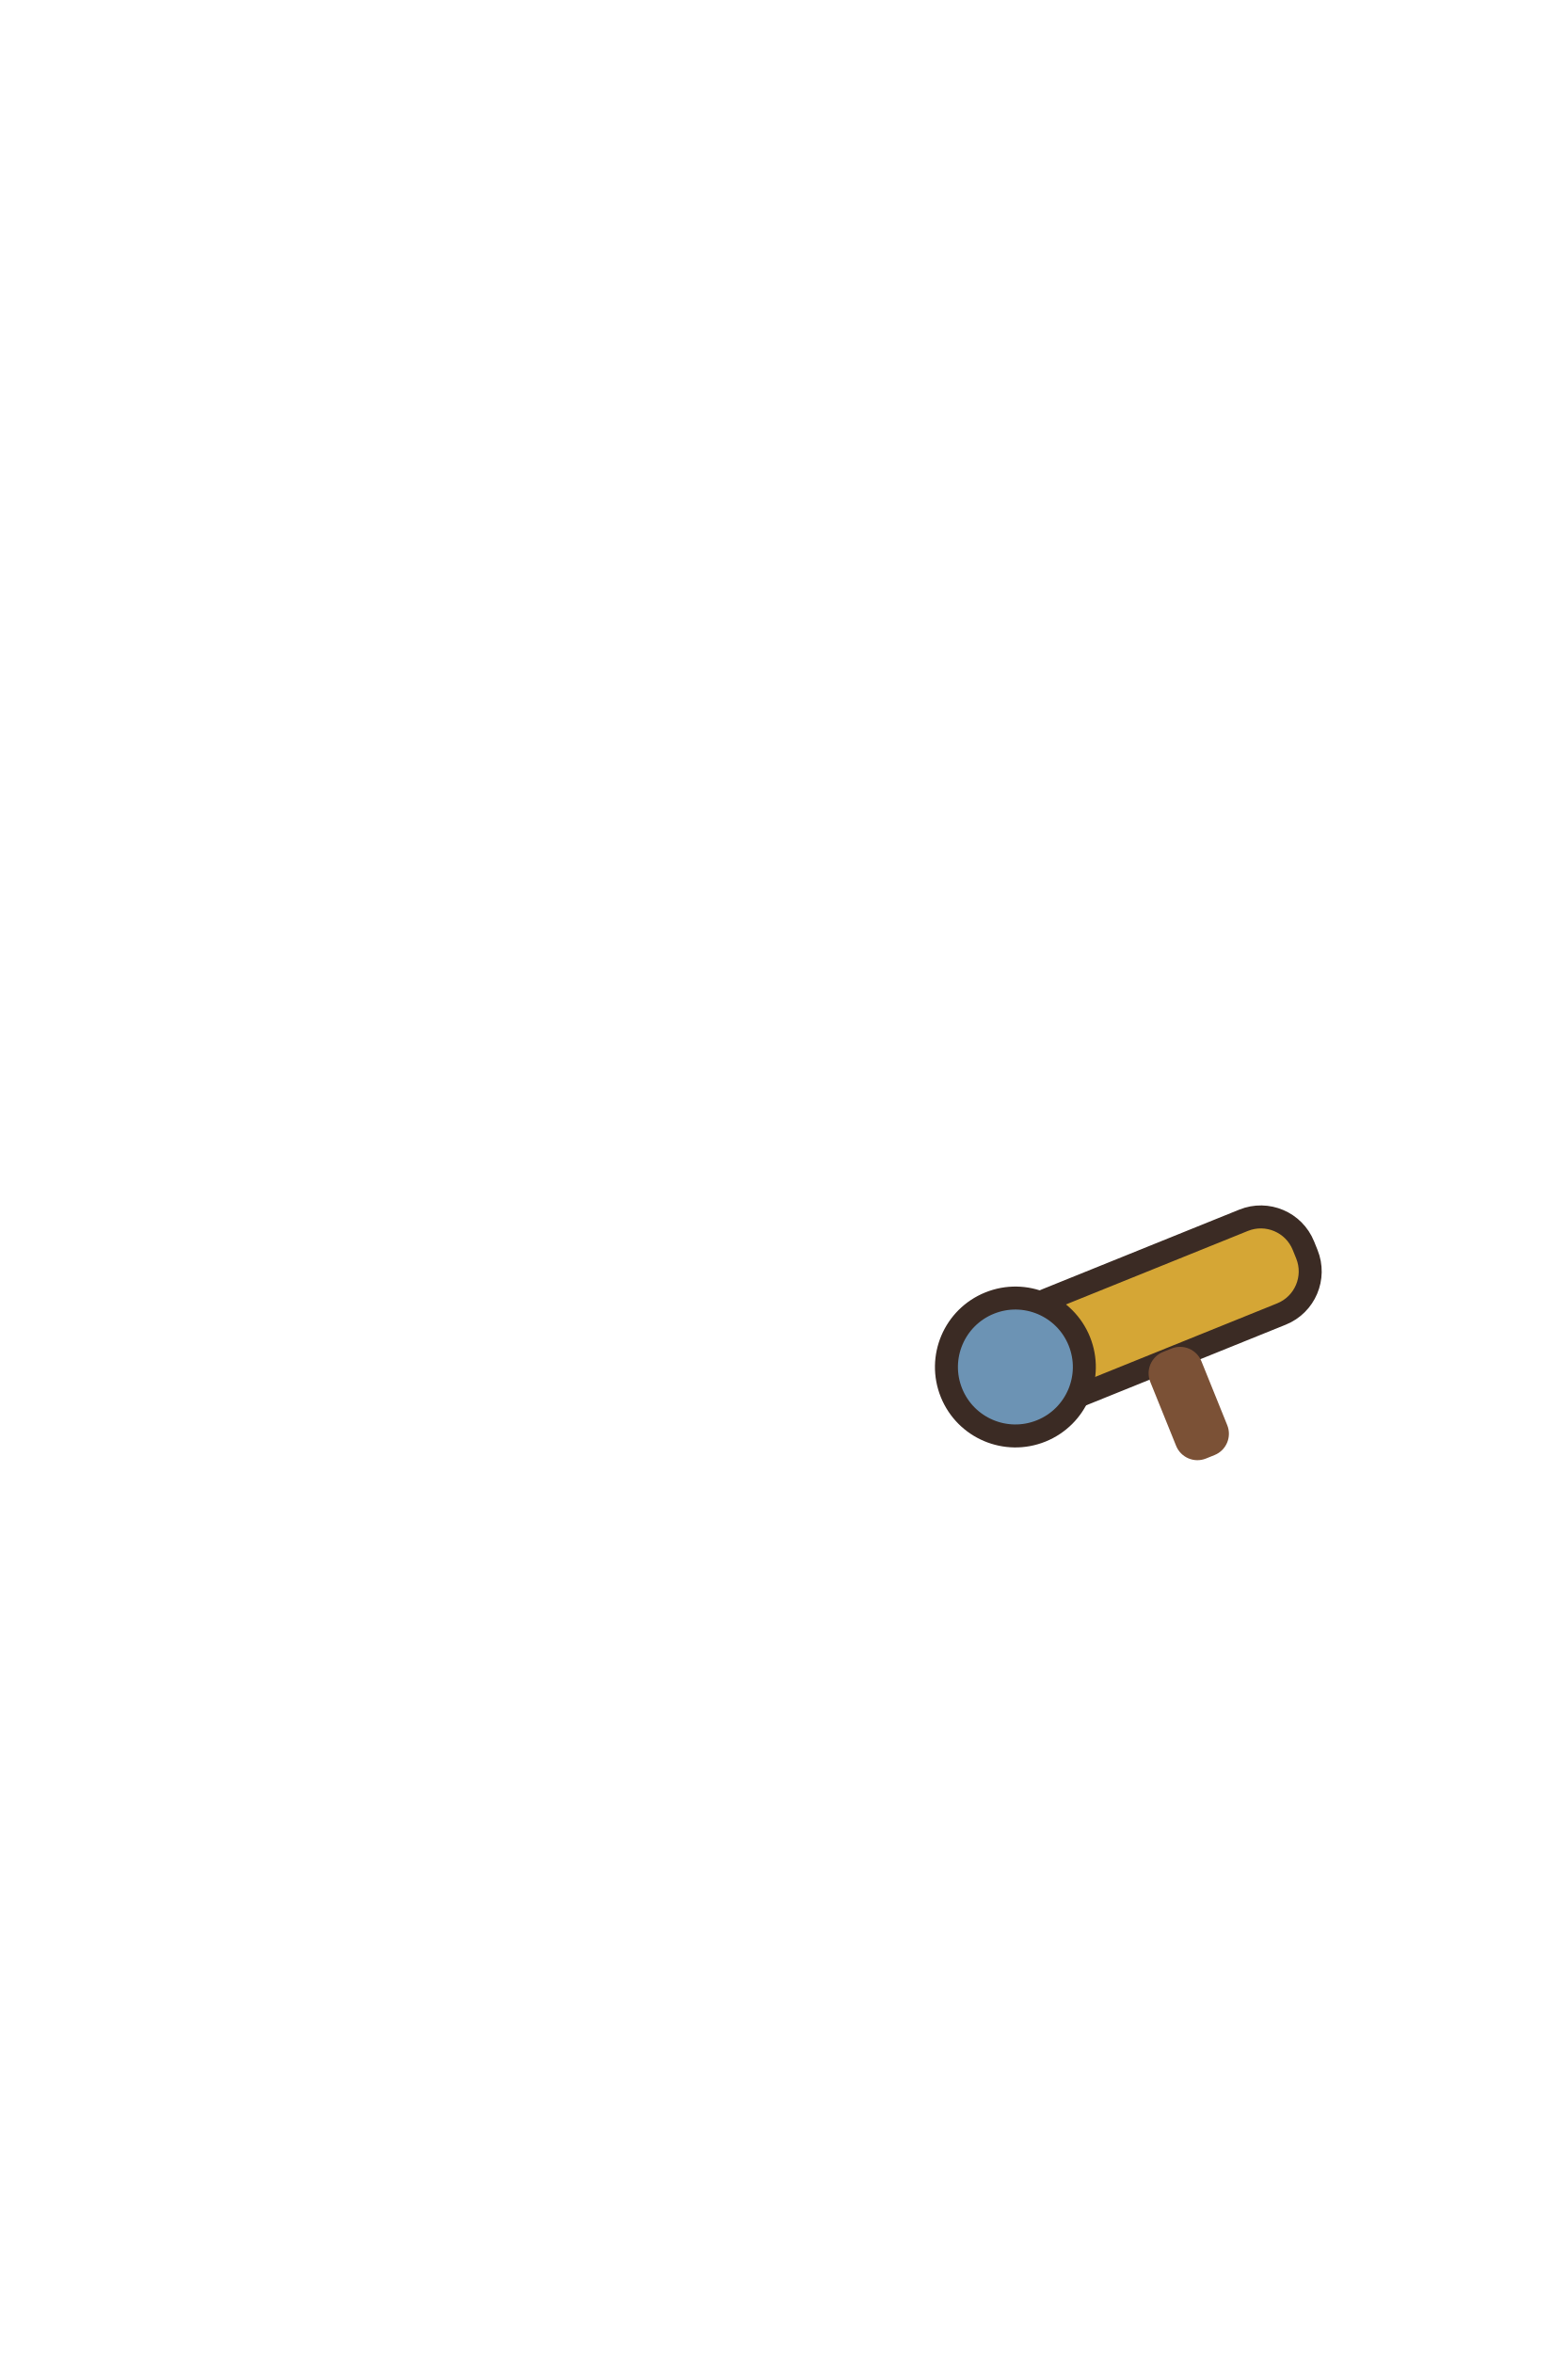
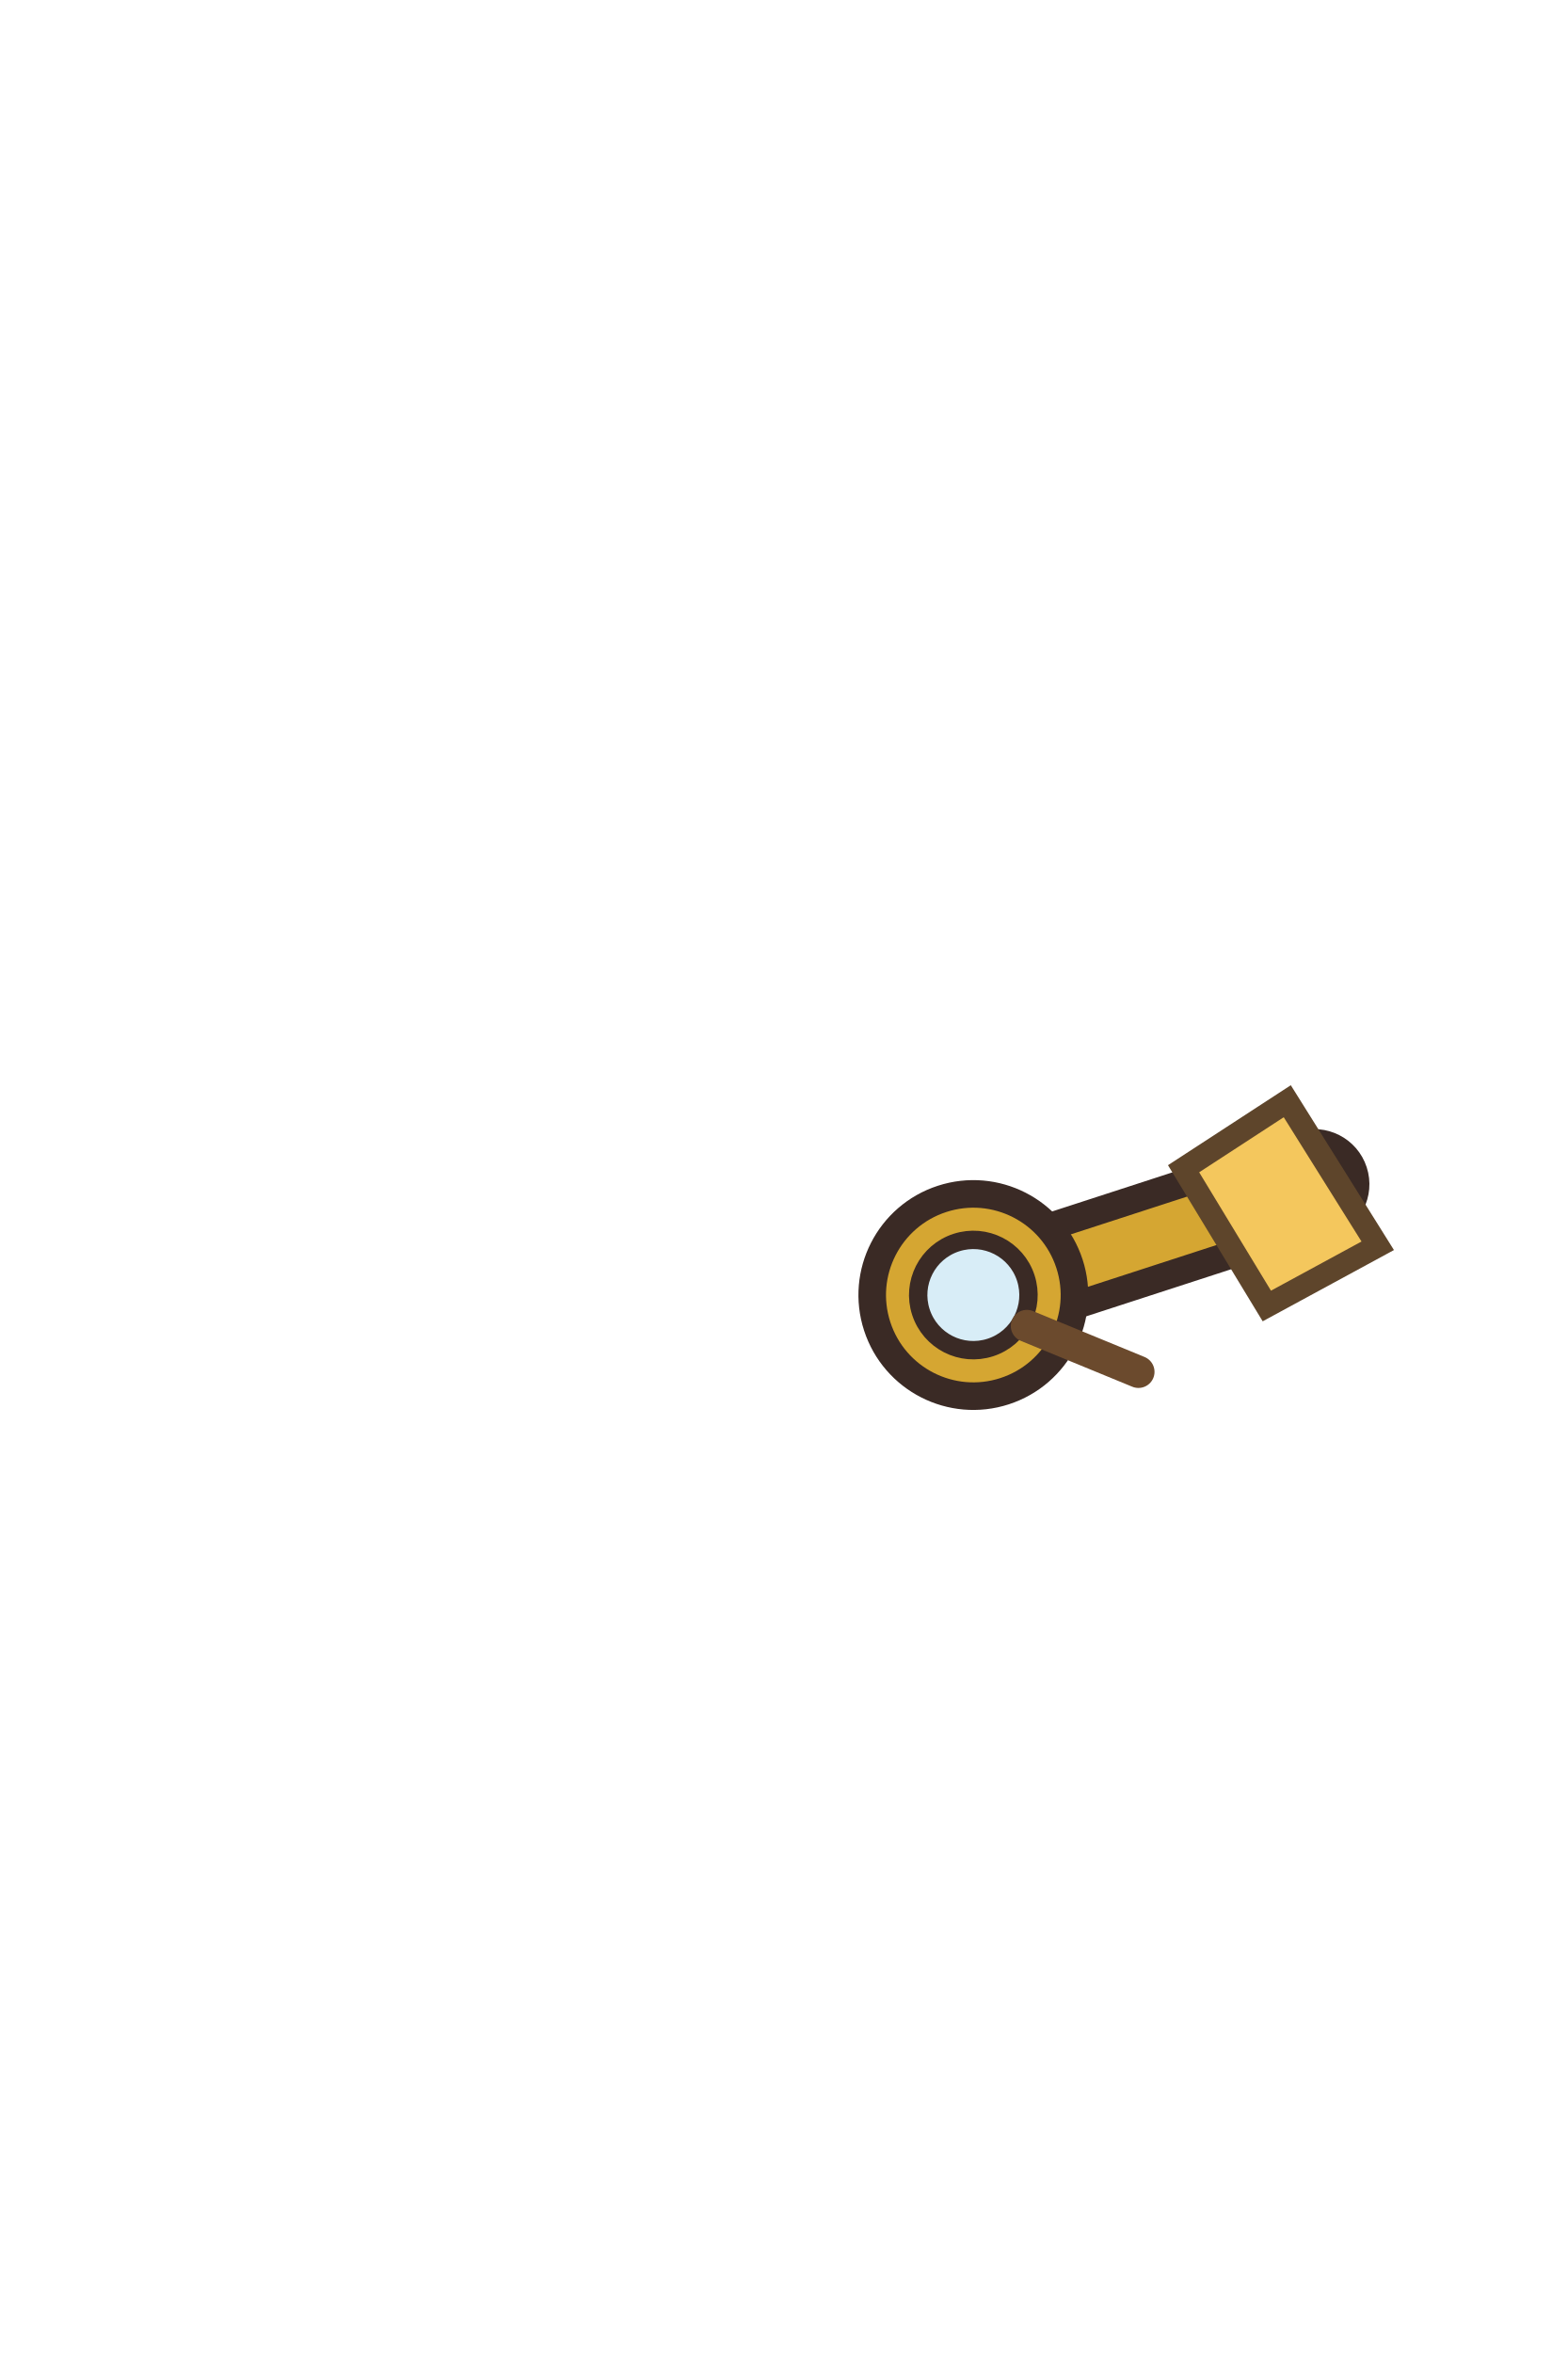
<svg xmlns="http://www.w3.org/2000/svg" viewBox="0 0 341 512">
-   <g>
-     <g transform="rotate(-22 236 300)">
-       <rect x="219" y="281" width="72" height="22" rx="10" fill="#d5a635" stroke="#3b2b24" stroke-width="5" />
-       <circle cx="223" cy="292" r="15" fill="#6c93b4" stroke="#3b2b24" stroke-width="5" />
-       <rect x="249" y="301" width="12" height="25" rx="5" fill="#7b5136" />
-     </g>
+   <defs>
+     <linearGradient id="skin" x1="0" y1="0" x2="0" y2="1">
+       <stop stop-color="#ffd9bb" />
+       <stop offset="1" stop-color="#e9ad86" />
+     </linearGradient>
+     <linearGradient id="shirt" x1="0" y1="0" x2="1" y2="1">
+       <stop stop-color="#f7fbff" />
+       <stop offset="1" stop-color="#dbe8f3" />
+     </linearGradient>
+   </defs>
+   <g transform="rotate(-18 238 288)">
+     <rect x="210" y="265" width="92" height="18" rx="9" fill="#d5a632" stroke="#3a2a25" stroke-width="6" />
+     <circle cx="215" cy="274" r="22" fill="#d5a632" stroke="#3a2a25" stroke-width="6" />
+     <circle cx="215" cy="274" r="12" fill="#d8edf7" stroke="#3a2a25" stroke-width="4" />
+     <path d="M267 262 L293 255 L302 291 L275 296Z" fill="#f4c75d" stroke="#5e452b" stroke-width="5" />
+     <path d="M224 284 L244 301" stroke="#6b4a2d" stroke-width="7" stroke-linecap="round" />
  </g>
</svg>
